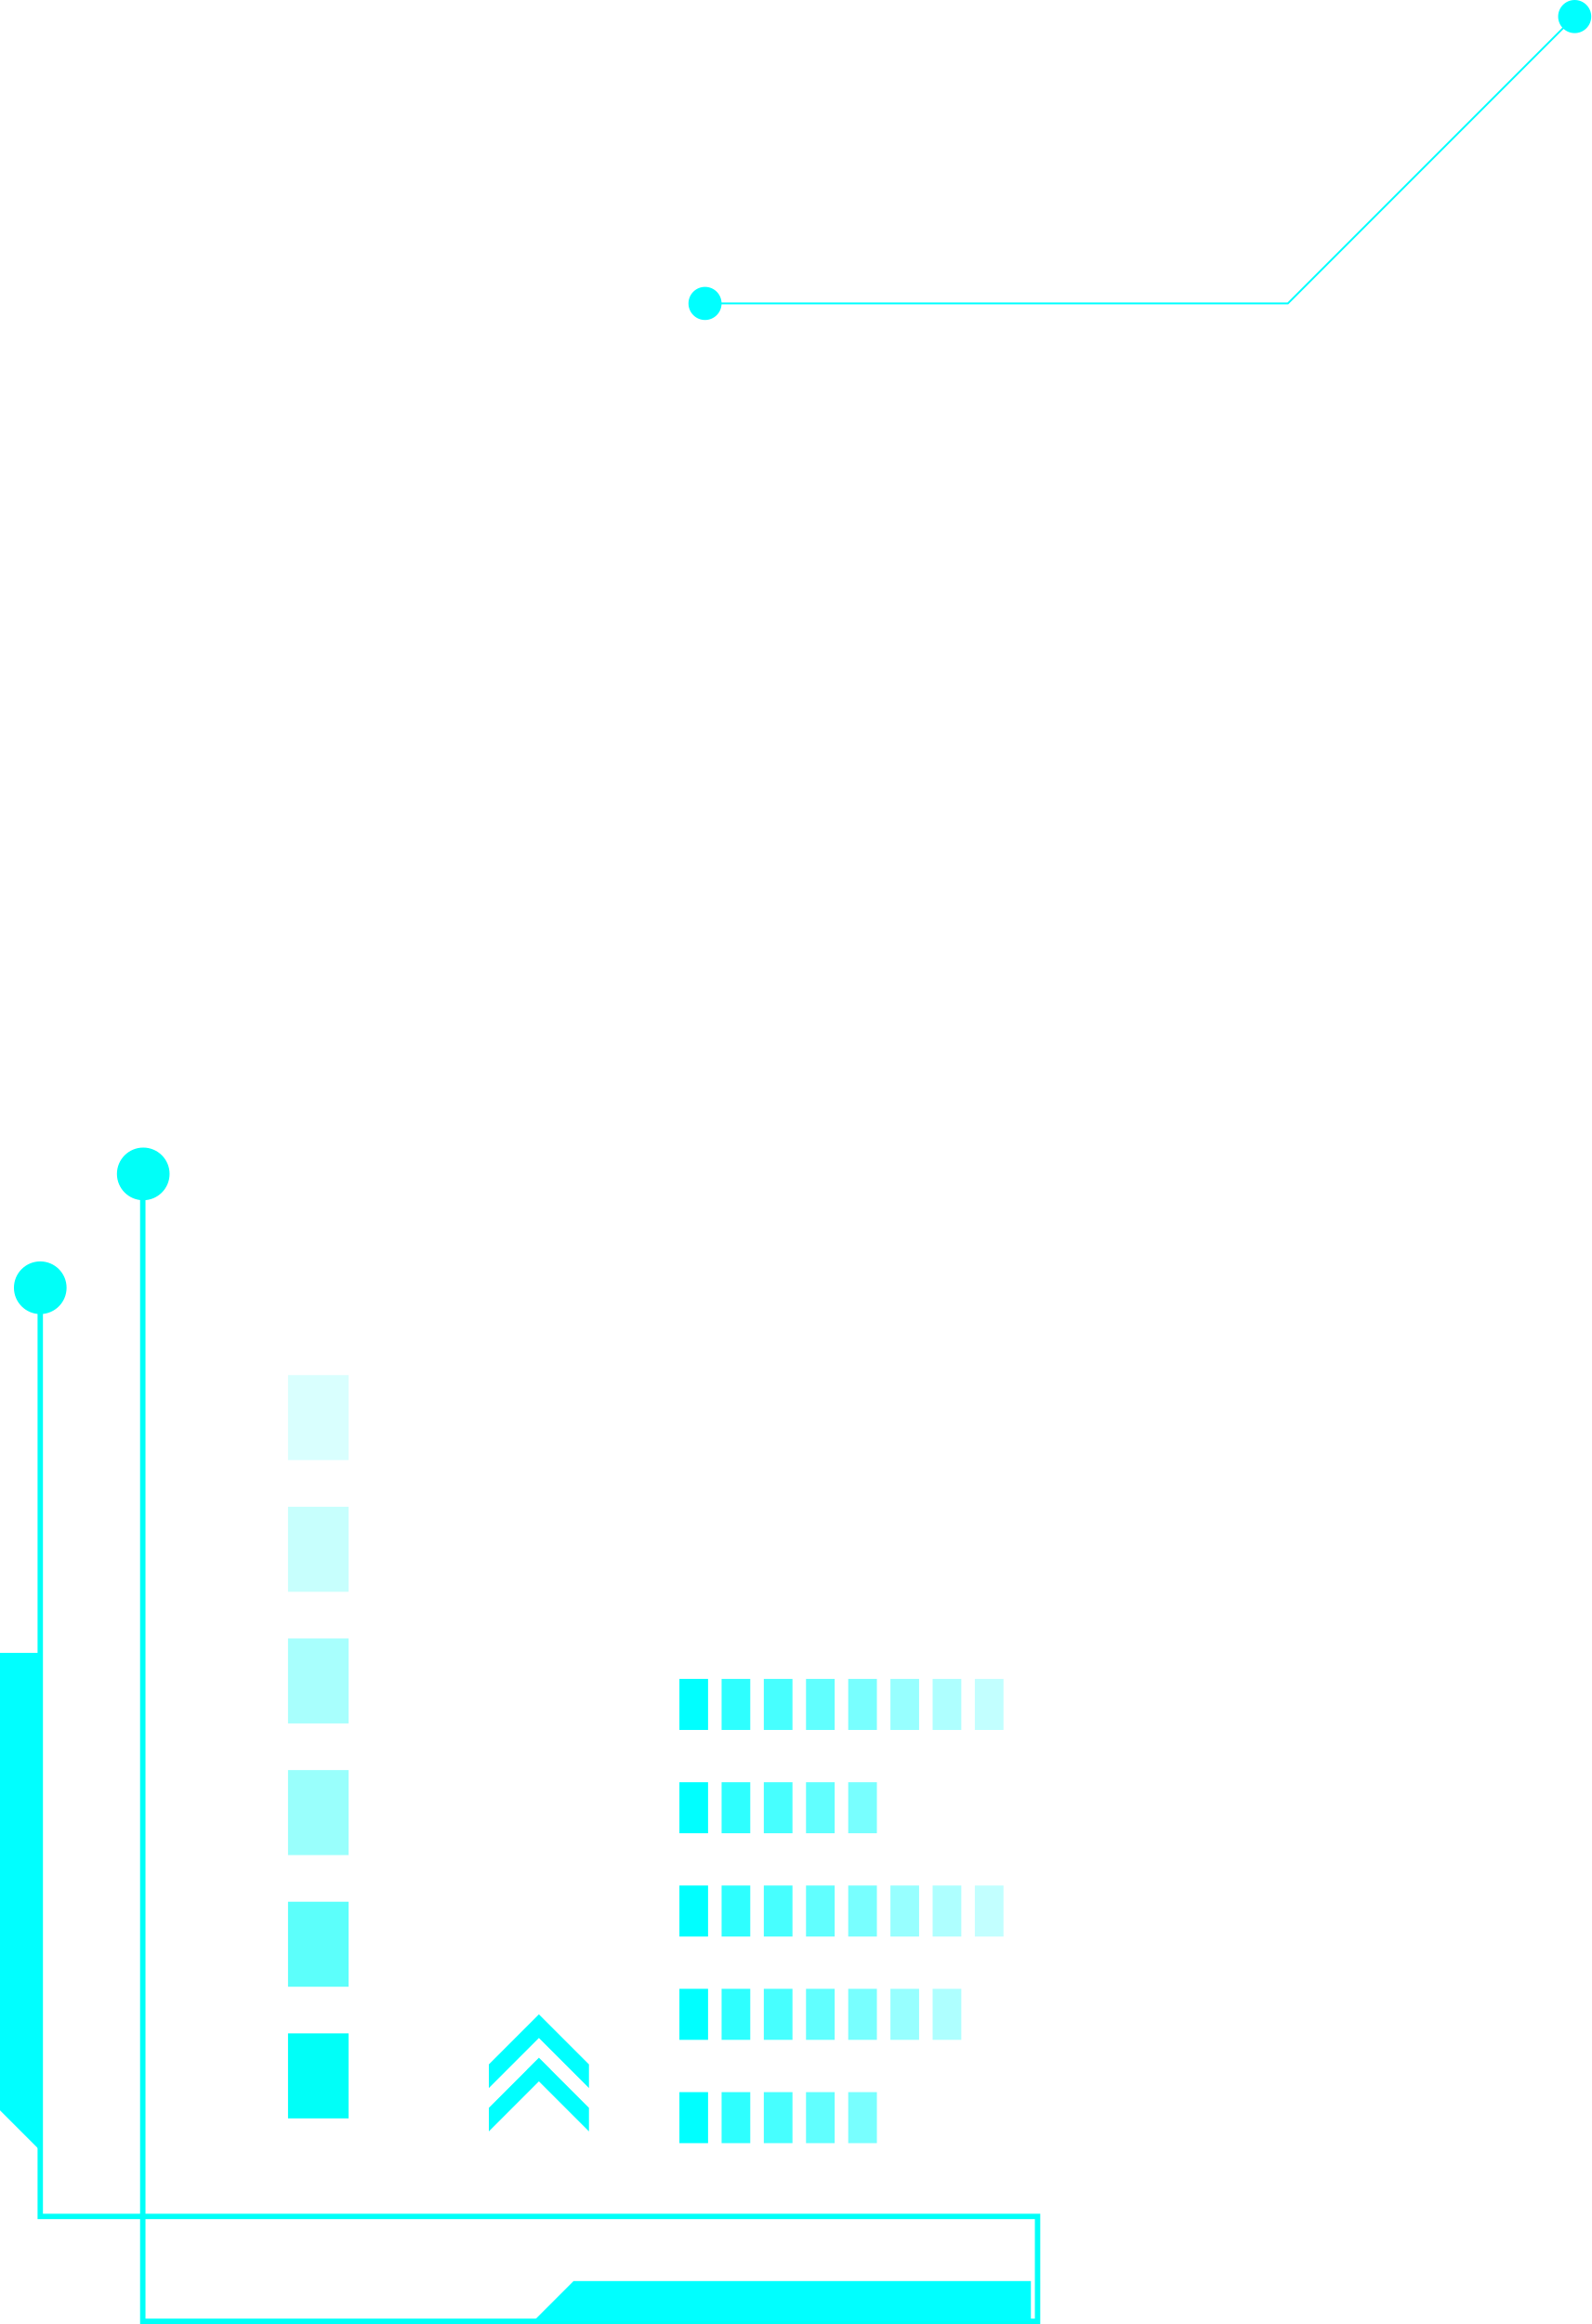
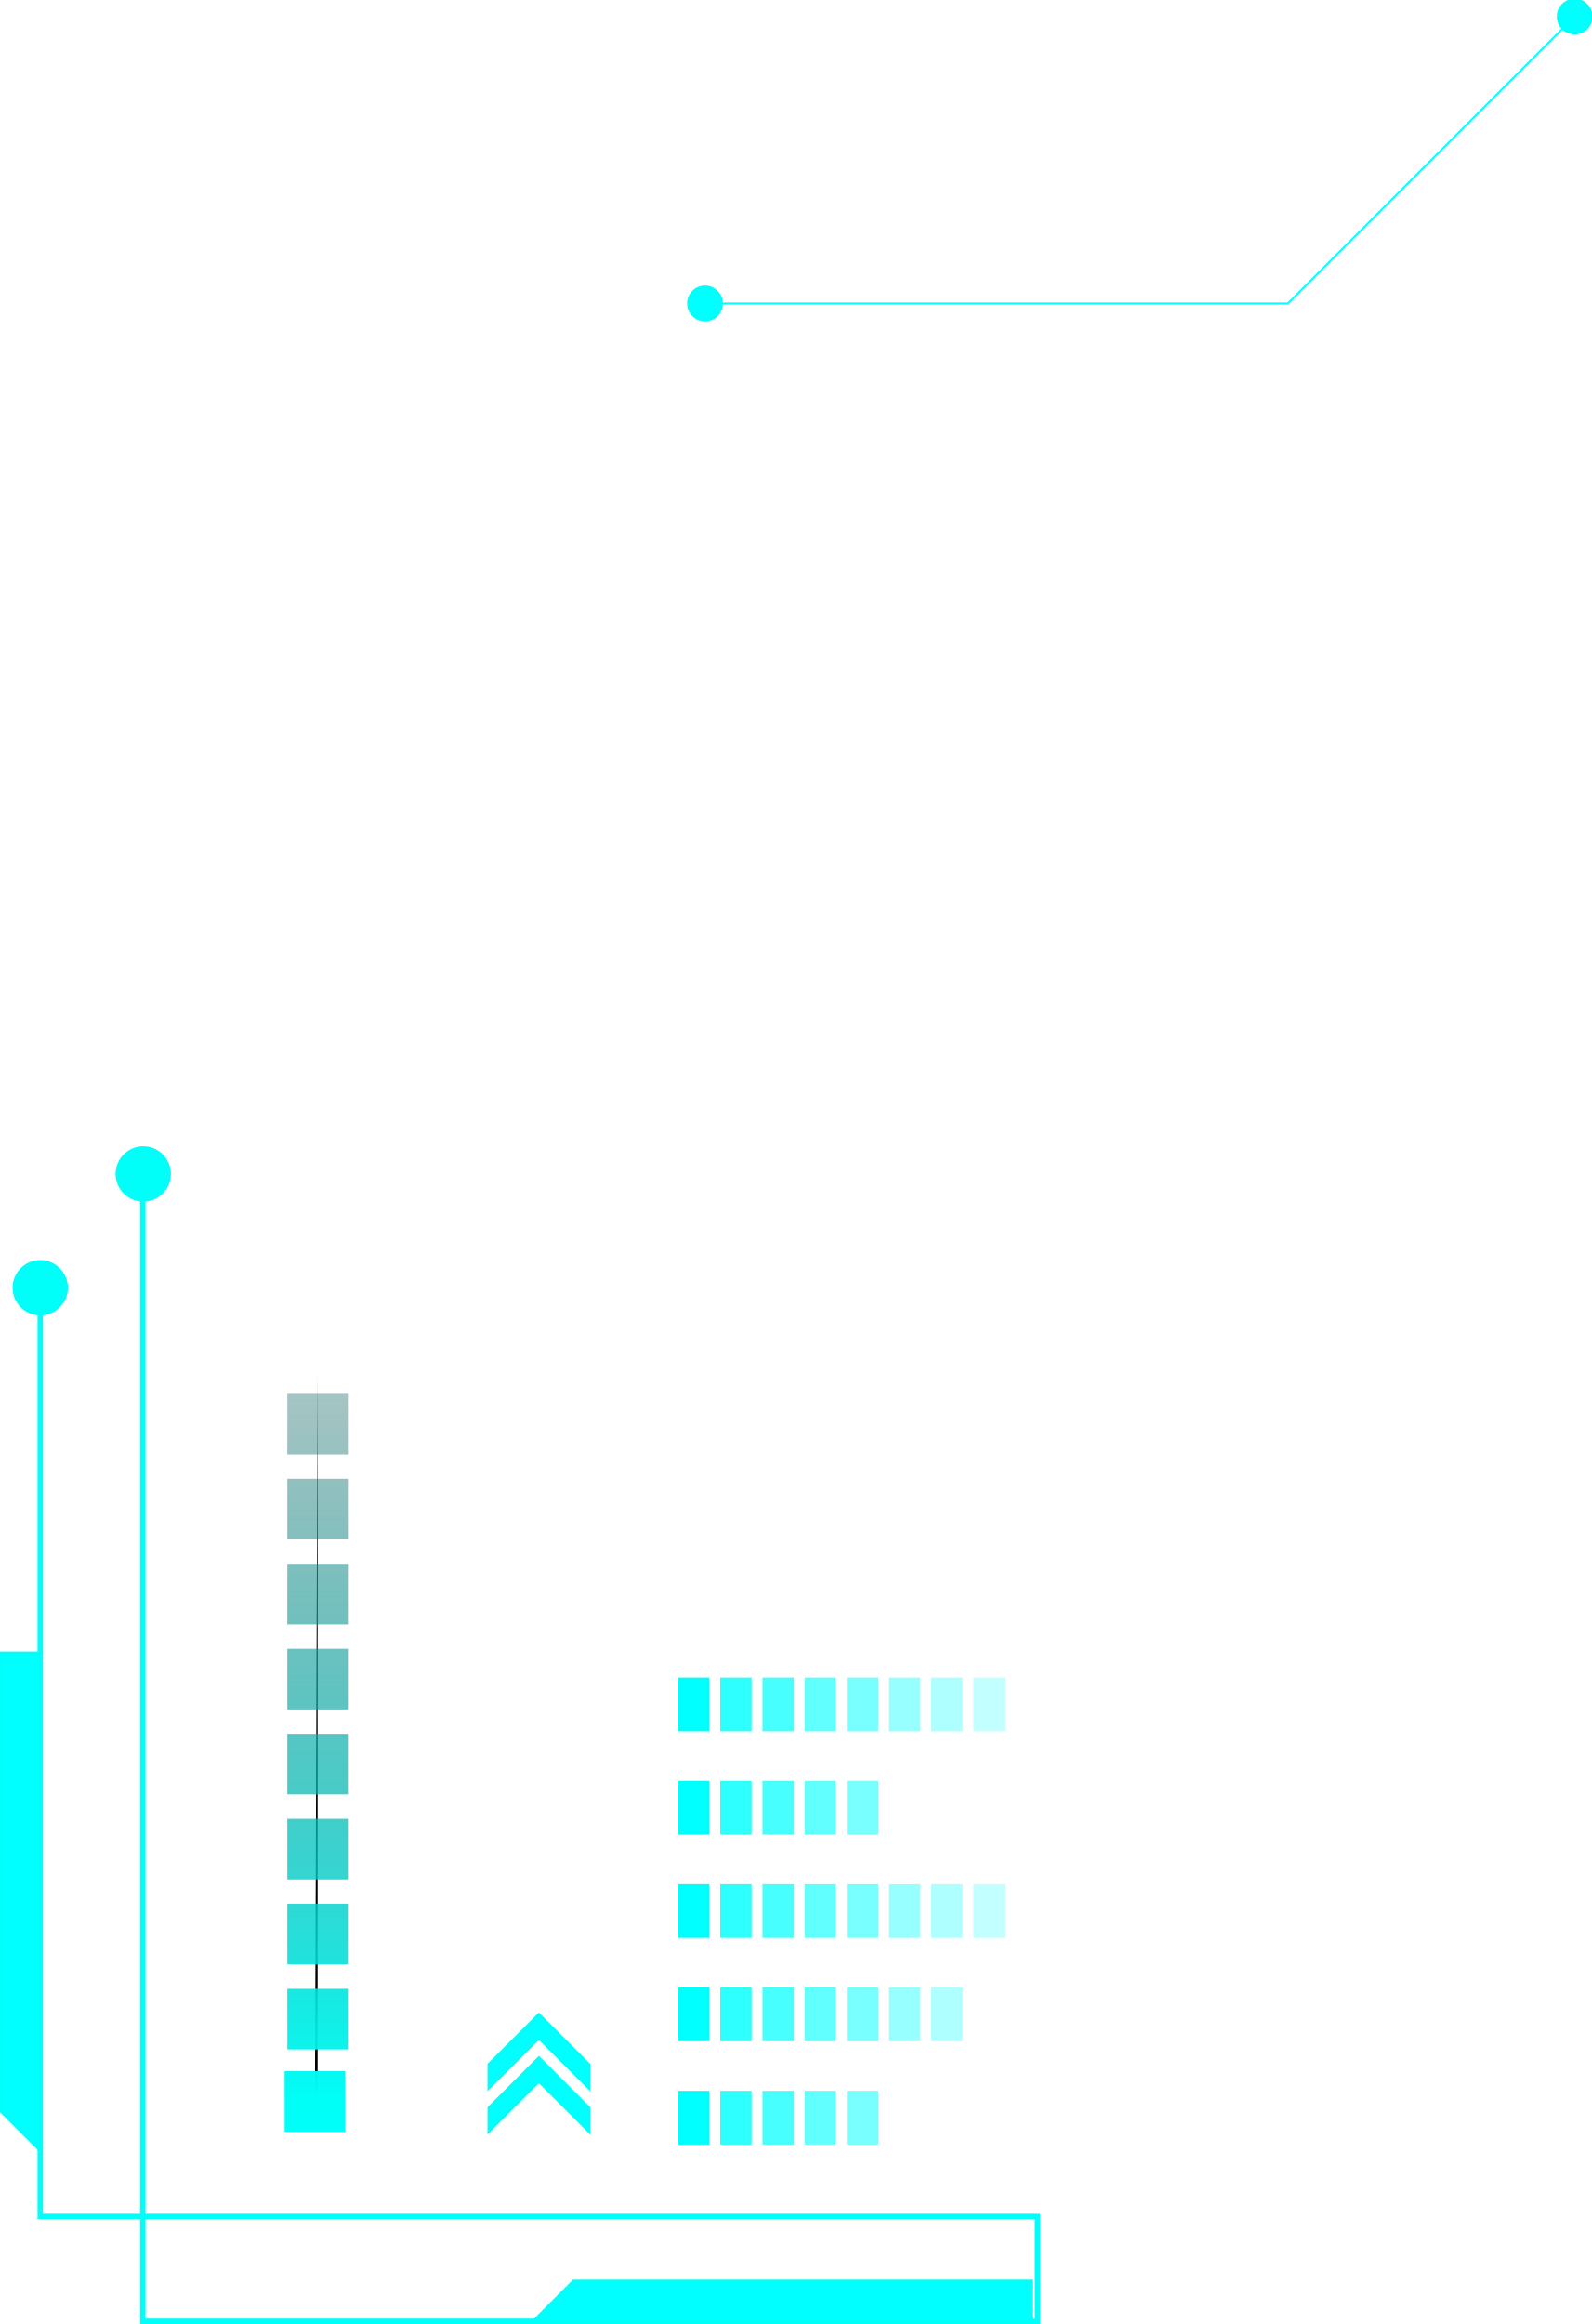
- <svg xmlns="http://www.w3.org/2000/svg" width="591.661" height="863.898" viewBox="0 0 591.661 863.898">
+ <svg xmlns="http://www.w3.org/2000/svg" width="591.661" height="863.898" viewBox="0 0 591.661 863.898" stroke="#00fff8">
  <defs>
-     <style>.a,.b,.c,.d,.e,.f,.g,.h{fill:aqua;}.b{opacity:0.82;}.c{opacity:0.72;}.d{opacity:0.62;}.e{opacity:0.53;}.f{opacity:0.41;}.g{opacity:0.32;}.h{opacity:0.24;}.i,.j,.k,.l,.m,.n{fill:#00fff8;}.j{opacity:0.64;}.k{opacity:0.4;}.l{opacity:0.34;}.m{opacity:0.22;}.n{opacity:0.15;}.o,.p{fill:none;stroke-miterlimit:10;}.o{stroke:#00fff8;stroke-width:2px;}.p{stroke:aqua;stroke-width:0.684px;}</style>
+     <style>
+ 			.a,
+ 			.b,
+ 			.c,
+ 			.d,
+ 			.e,
+ 			.f,
+ 			.g,
+ 			.h {
+ 				fill: aqua;
+ 			}
+ 
+ 			.b {
+ 				opacity: 0.82;
+ 			}
+ 
+ 			.c {
+ 				opacity: 0.72;
+ 			}
+ 
+ 			.d {
+ 				opacity: 0.62;
+ 			}
+ 
+ 			.e {
+ 				opacity: 0.53;
+ 			}
+ 
+ 			.f {
+ 				opacity: 0.41;
+ 			}
+ 
+ 			.g {
+ 				opacity: 0.32;
+ 			}
+ 
+ 			.h {
+ 				opacity: 0.24;
+ 			}
+ 
+ 			.i,
+ 			.j,
+ 			.k,
+ 			.l,
+ 			.m,
+ 			.n {
+ 				fill: #00fff8;
+ 			}
+ 
+ 			.j {
+ 				opacity: 0.64;
+ 			}
+ 
+ 			.k {
+ 				opacity: 0.4;
+ 			}
+ 
+ 			.l {
+ 				opacity: 0.34;
+ 			}
+ 
+ 			.m {
+ 				opacity: 0.22;
+ 			}
+ 
+ 			.n {
+ 				opacity: 0.15;
+ 			}
+ 
+ 			.o,
+ 			.p {
+ 				fill: none;
+ 				stroke-miterlimit: 10;
+ 			}
+ 
+ 			.o {
+ 				stroke: #00fff8;
+ 				stroke-width: 2px;
+ 			}
+ 
+ 			.p {
+ 				stroke: aqua;
+ 				stroke-width: 0.684px;
+ 			}
+ 
+ 			.line-dashoffset {
+ 				animation: dash 3000s linear infinite;
+ 			}
+ 
+ 			@keyframes dash {
+ 				to {
+ 					stroke-dashoffset: -200000;
+ 				}
+ 			}
+ 		</style>
+     <linearGradient id="opa" x1="0%" y1="-50%" x2="0%" y2="100%">
+       <stop offset="0%" stop-color="transparent" />
+       <stop offset="100%" stop-color="#00fff8" />
+     </linearGradient>
  </defs>
  <g transform="translate(-1181.799 -756.127)">
    <g transform="translate(1181.799 1182.717)">
      <g transform="translate(252.617 197.511)">
        <g transform="translate(0 153.601)">
          <rect class="a" width="18.969" height="10.659" transform="translate(0 18.97) rotate(-90)" />
          <rect class="b" width="18.969" height="10.659" transform="translate(15.693 18.97) rotate(-90)" />
          <rect class="c" width="18.969" height="10.659" transform="translate(31.385 18.97) rotate(-90)" />
          <rect class="d" width="18.969" height="10.659" transform="translate(47.078 18.969) rotate(-90)" />
          <rect class="e" width="18.969" height="10.659" transform="translate(62.77 18.97) rotate(-90)" />
        </g>
        <g transform="translate(0 115.2)">
          <rect class="a" width="18.97" height="10.659" transform="translate(0 18.97) rotate(-90)" />
          <rect class="b" width="18.97" height="10.659" transform="translate(15.693 18.97) rotate(-90)" />
          <rect class="c" width="18.97" height="10.659" transform="translate(31.385 18.97) rotate(-90)" />
          <rect class="d" width="18.97" height="10.659" transform="translate(47.078 18.97) rotate(-90)" />
          <rect class="e" width="18.97" height="10.659" transform="translate(62.77 18.97) rotate(-90)" />
          <rect class="f" width="18.97" height="10.659" transform="translate(78.462 18.97) rotate(-90)" />
          <rect class="g" width="18.97" height="10.659" transform="translate(94.154 18.97) rotate(-90)" />
        </g>
        <g transform="translate(0 76.8)">
          <rect class="a" width="18.97" height="10.659" transform="translate(0 18.97) rotate(-90)" />
          <rect class="b" width="18.97" height="10.659" transform="translate(15.693 18.97) rotate(-90)" />
          <rect class="c" width="18.97" height="10.659" transform="translate(31.385 18.97) rotate(-90)" />
          <rect class="d" width="18.97" height="10.659" transform="translate(47.078 18.97) rotate(-90)" />
          <rect class="e" width="18.97" height="10.659" transform="translate(62.77 18.97) rotate(-90)" />
          <rect class="f" width="18.97" height="10.659" transform="translate(78.462 18.97) rotate(-90)" />
          <rect class="g" width="18.97" height="10.659" transform="translate(94.154 18.97) rotate(-90)" />
          <rect class="h" width="18.97" height="10.658" transform="translate(109.847 18.97) rotate(-90)" />
        </g>
        <g transform="translate(0 38.4)">
          <rect class="a" width="18.97" height="10.659" transform="translate(0 18.97) rotate(-90)" />
          <rect class="b" width="18.97" height="10.659" transform="translate(15.693 18.97) rotate(-90)" />
          <rect class="c" width="18.97" height="10.659" transform="translate(31.385 18.97) rotate(-90)" />
          <rect class="d" width="18.97" height="10.659" transform="translate(47.078 18.97) rotate(-90)" />
          <rect class="e" width="18.97" height="10.659" transform="translate(62.77 18.97) rotate(-90)" />
        </g>
        <rect class="a" width="18.97" height="10.659" transform="translate(0 18.97) rotate(-90)" />
        <rect class="b" width="18.97" height="10.659" transform="translate(15.693 18.97) rotate(-90)" />
        <rect class="c" width="18.97" height="10.659" transform="translate(31.385 18.97) rotate(-90)" />
        <rect class="d" width="18.97" height="10.659" transform="translate(47.078 18.97) rotate(-90)" />
        <rect class="e" width="18.97" height="10.659" transform="translate(62.77 18.97) rotate(-90)" />
        <rect class="f" width="18.97" height="10.659" transform="translate(78.462 18.97) rotate(-90)" />
        <rect class="g" width="18.97" height="10.659" transform="translate(94.154 18.97) rotate(-90)" />
        <rect class="h" width="18.97" height="10.658" transform="translate(109.847 18.97) rotate(-90)" />
      </g>
      <g transform="translate(181.767 322.196)">
        <g transform="translate(0 16.125)">
          <path class="a" d="M1225.652,906.951v8.761l18.612-18.611,18.611,18.611v-8.761l-14.231-14.231.021-.021-4.4-4.38-4.4,4.38.021.021Z" transform="translate(-1225.652 -888.318)" />
        </g>
        <path class="a" d="M1225.652,903.039v8.782l18.612-18.611,18.611,18.611v-8.782l-18.611-18.611Z" transform="translate(-1225.652 -884.428)" />
      </g>
      <g transform="translate(5.178)">
        <g transform="translate(101.916 84.578)">
-           <rect class="i" width="22.527" height="31.598" transform="translate(0 244.698)" />
-           <rect class="j" width="22.527" height="31.599" transform="translate(0 195.758)" />
-           <rect class="k" width="22.527" height="31.599" transform="translate(0 146.819)" />
-           <rect class="l" width="22.527" height="31.599" transform="translate(0 97.879)" />
-           <rect class="m" width="22.527" height="31.599" transform="translate(0 48.939)" />
-           <rect class="n" width="22.527" height="31.599" />
+           <polyline class="line-dashoffset" points="10,270 11,270 11,0" stroke-dasharray="0, 31.598" stroke="url(#opa)" stroke-linecap="square" stroke-width="22.527" />
        </g>
        <path class="o" d="M1185.41,851.506v345.082h370.825v38.989h-332.7V809.055" transform="translate(-1175.622 -799.268)" />
        <circle class="i" cx="9.788" cy="9.788" r="9.788" transform="translate(38.299)" />
        <circle class="i" cx="9.788" cy="9.788" r="9.788" transform="translate(0 42.314)" />
      </g>
      <path class="a" d="M1229.64,923.314l14.965-14.966h170.054v14.966Z" transform="translate(-1031.345 -487.006)" />
      <path class="a" d="M1196.765,1037.029l-14.966-14.966V852.01h14.966Z" transform="translate(-1181.799 -664.183)" />
    </g>
    <g transform="translate(1437.788 756.127)">
      <path class="p" d="M1559.479,688.612,1452.837,795.254h-216.72" transform="translate(-1229.963 -682.457)" />
      <path class="a" d="M1312.648,693.282a6.155,6.155,0,1,1,6.155,6.155A6.156,6.156,0,0,1,1312.648,693.282Z" transform="translate(-1312.648 -580.484)" />
      <path class="a" d="M1234.633,719.011a6.155,6.155,0,1,1,6.155,6.155A6.156,6.156,0,0,1,1234.633,719.011Z" transform="translate(-911.271 -712.856)" />
    </g>
  </g>
</svg>
